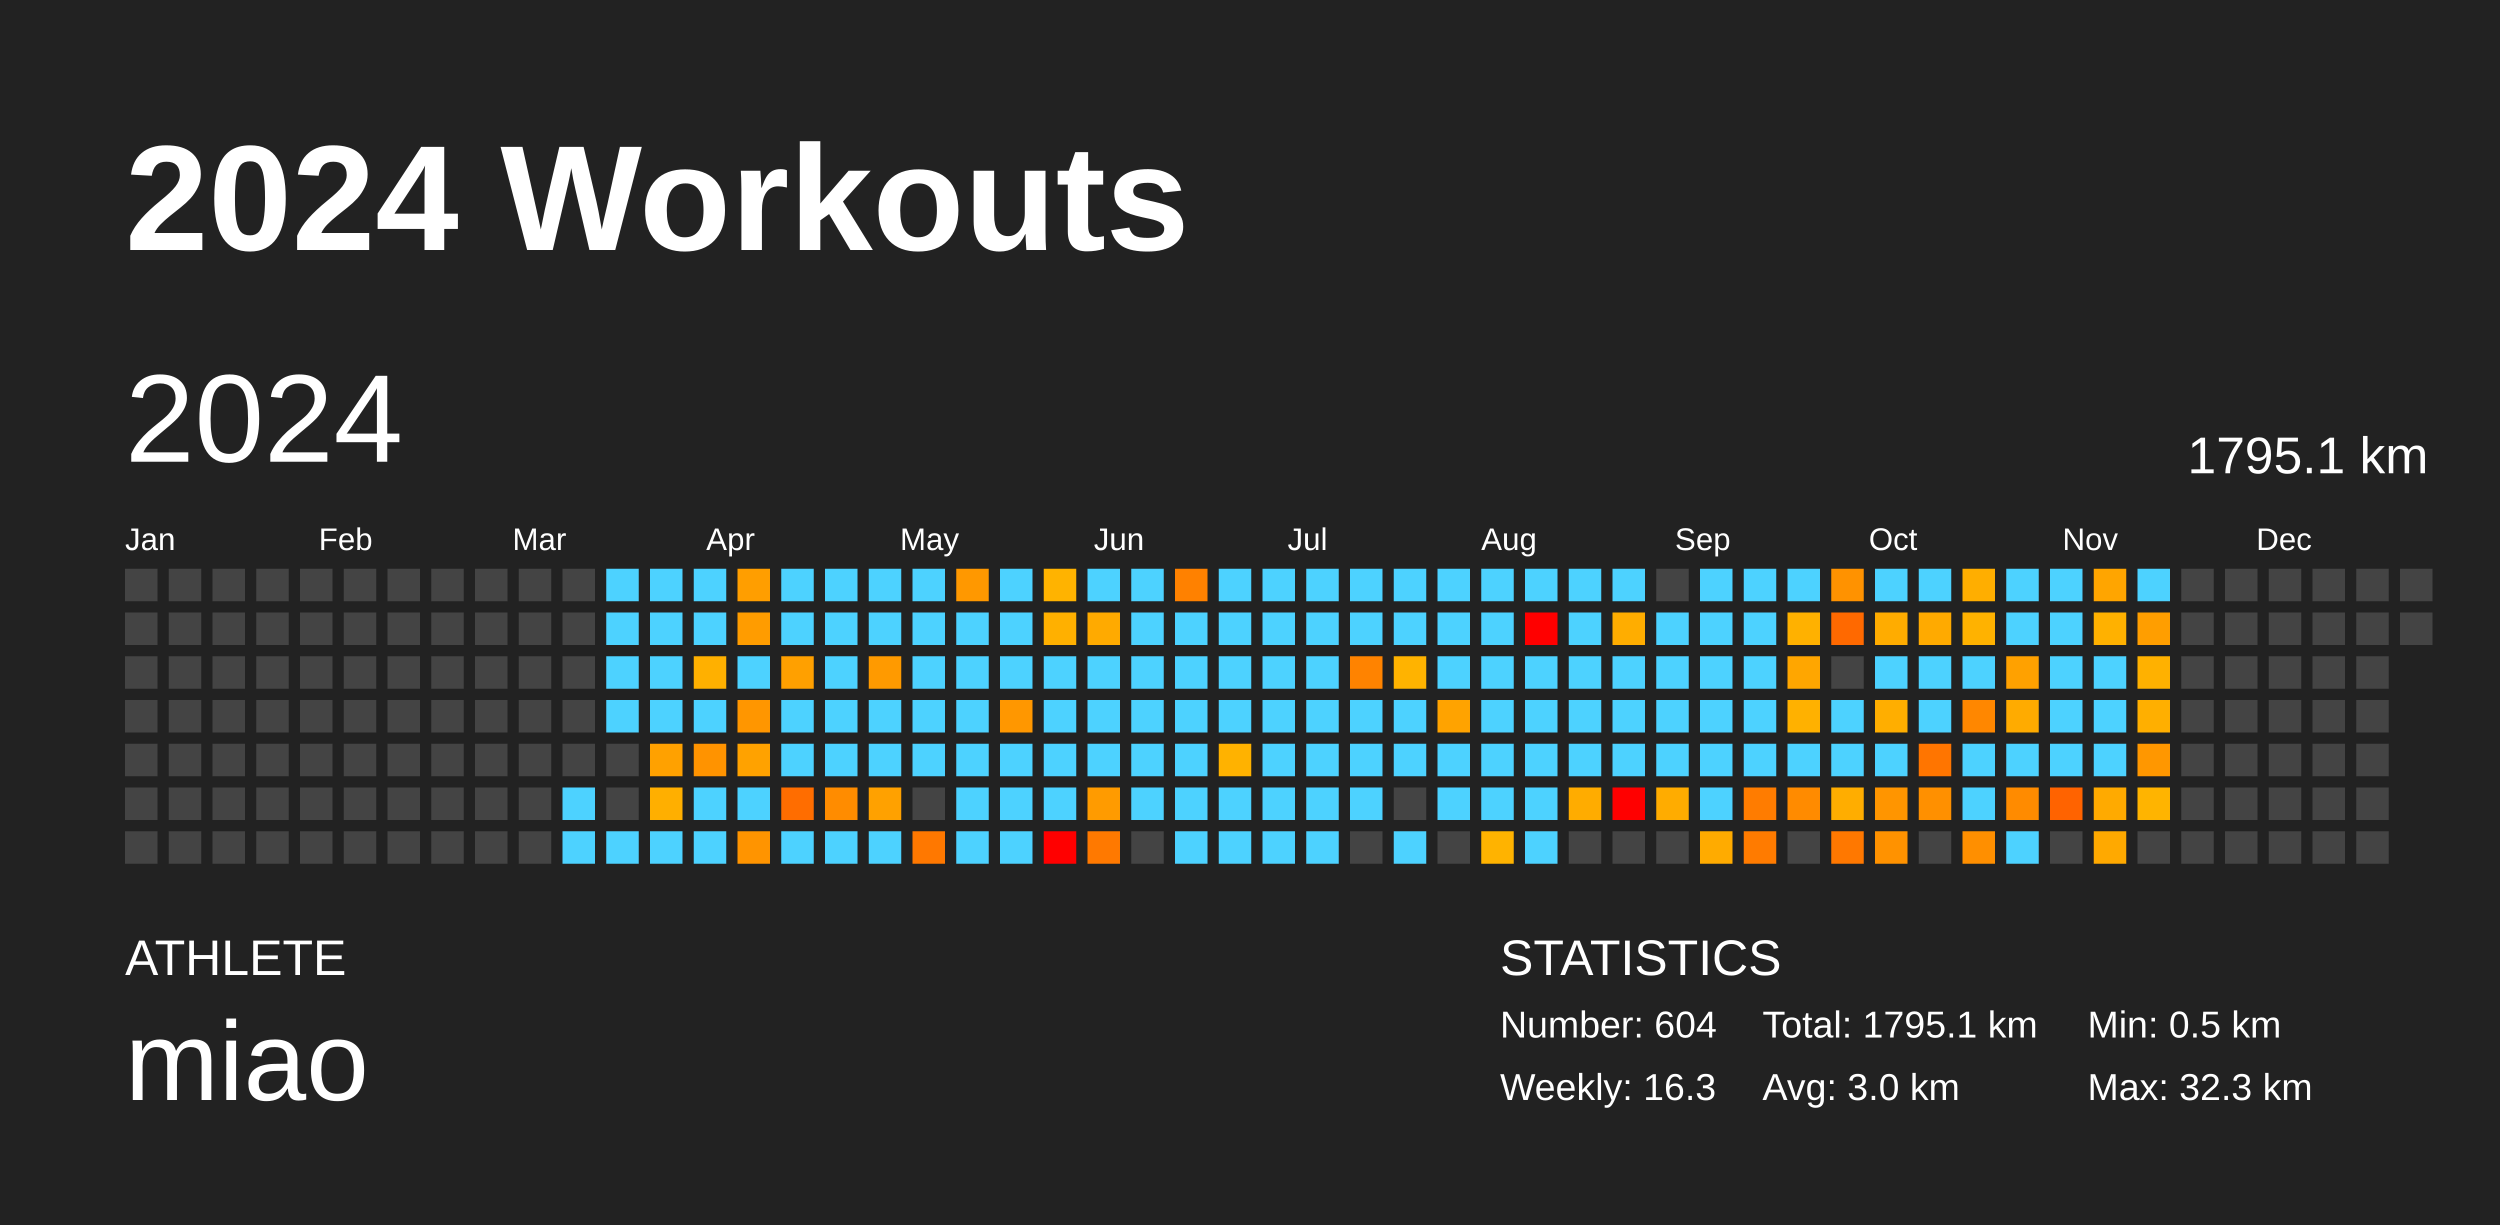
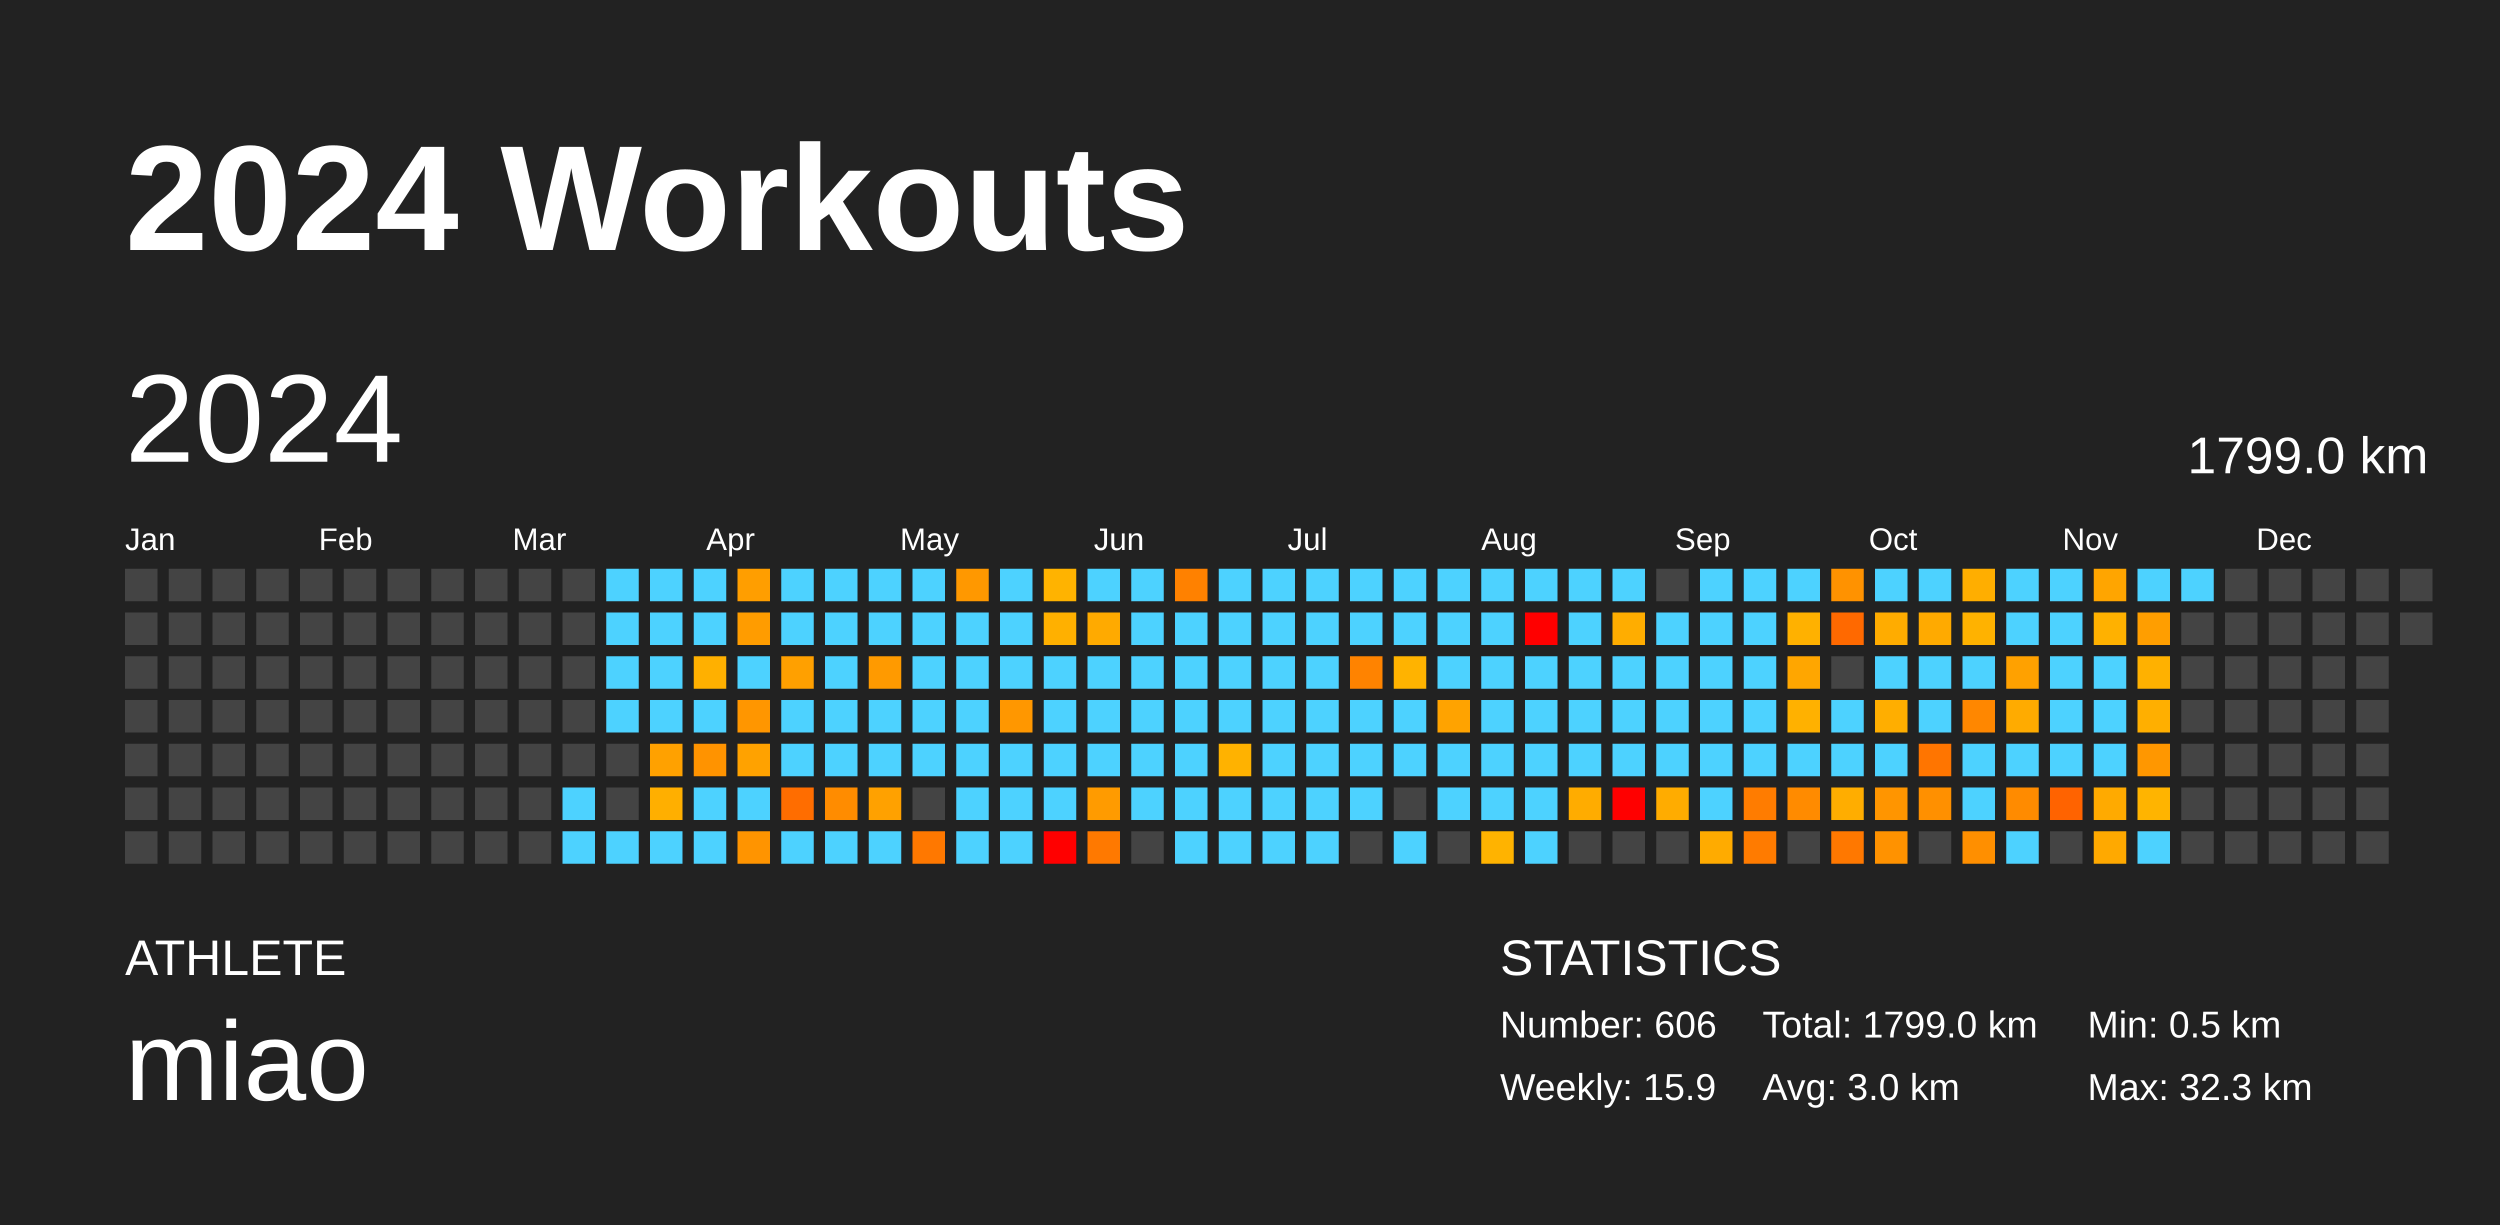
<svg xmlns="http://www.w3.org/2000/svg" baseProfile="full" height="98mm" version="1.1" viewBox="0,0,200,98" width="200mm">
  <defs />
  <rect fill="#222222" height="98" width="200" x="0" y="0" />
  <text fill="#FFFFFF" style="font-size:12px; font-family:Arial; font-weight:bold;" x="10" y="20">2024 Workouts</text>
  <text fill="#FFFFFF" style="font-size:4px; font-family:Arial" x="10" y="78">ATHLETE</text>
  <text fill="#FFFFFF" style="font-size:9px; font-family:Arial" x="10" y="88">miao</text>
  <text fill="#FFFFFF" style="font-size:4px; font-family:Arial" x="120" y="78">STATISTICS</text>
-   <text fill="#FFFFFF" style="font-size:3px; font-family:Arial" x="120" y="83">Number: 604</text>
-   <text fill="#FFFFFF" style="font-size:3px; font-family:Arial" x="120" y="88">Weekly: 16.3</text>
-   <text fill="#FFFFFF" style="font-size:3px; font-family:Arial" x="141" y="83">Total: 1795.1 km</text>
+   <text fill="#FFFFFF" style="font-size:3px; font-family:Arial" x="120" y="83">Number: 606</text>
+   <text fill="#FFFFFF" style="font-size:3px; font-family:Arial" x="120" y="88">Weekly: 15.9</text>
+   <text fill="#FFFFFF" style="font-size:3px; font-family:Arial" x="141" y="83">Total: 1799.0 km</text>
  <text fill="#FFFFFF" style="font-size:3px; font-family:Arial" x="141" y="88">Avg: 3.0 km</text>
  <text fill="#FFFFFF" style="font-size:3px; font-family:Arial" x="167" y="83">Min: 0.5 km</text>
  <text fill="#FFFFFF" style="font-size:3px; font-family:Arial" x="167" y="88">Max: 32.3 km</text>
  <text dominant-baseline="hanging" fill="#FFFFFF" style="font-size:10.0px; font-family:Arial;" x="10" y="30">2024</text>
-   <text dominant-baseline="hanging" fill="#FFFFFF" style="font-size:4.125px; font-family:Arial;" x="175" y="35">1795.1 km</text>
+   <text dominant-baseline="hanging" fill="#FFFFFF" style="font-size:4.125px; font-family:Arial;" x="175" y="35">1799.0 km</text>
  <text fill="#FFFFFF" style="font-size:2.5px; font-family:Arial" x="10.0" y="44">Jan</text>
  <text fill="#FFFFFF" style="font-size:2.5px; font-family:Arial" x="25.5" y="44">Feb</text>
  <text fill="#FFFFFF" style="font-size:2.5px; font-family:Arial" x="41.0" y="44">Mar</text>
  <text fill="#FFFFFF" style="font-size:2.5px; font-family:Arial" x="56.5" y="44">Apr</text>
  <text fill="#FFFFFF" style="font-size:2.5px; font-family:Arial" x="72.0" y="44">May</text>
  <text fill="#FFFFFF" style="font-size:2.5px; font-family:Arial" x="87.5" y="44">Jun</text>
  <text fill="#FFFFFF" style="font-size:2.5px; font-family:Arial" x="103.0" y="44">Jul</text>
  <text fill="#FFFFFF" style="font-size:2.5px; font-family:Arial" x="118.5" y="44">Aug</text>
  <text fill="#FFFFFF" style="font-size:2.5px; font-family:Arial" x="134.0" y="44">Sep</text>
  <text fill="#FFFFFF" style="font-size:2.5px; font-family:Arial" x="149.5" y="44">Oct</text>
  <text fill="#FFFFFF" style="font-size:2.5px; font-family:Arial" x="165.0" y="44">Nov</text>
  <text fill="#FFFFFF" style="font-size:2.5px; font-family:Arial" x="180.5" y="44">Dec</text>
  <rect fill="#444444" height="2.6" width="2.6" x="10.0" y="45.5" />
  <rect fill="#444444" height="2.6" width="2.6" x="10.0" y="49.0" />
  <rect fill="#444444" height="2.6" width="2.6" x="10.0" y="52.5" />
  <rect fill="#444444" height="2.6" width="2.6" x="10.0" y="56.0" />
  <rect fill="#444444" height="2.6" width="2.6" x="10.0" y="59.5" />
  <rect fill="#444444" height="2.6" width="2.6" x="10.0" y="63.0" />
  <rect fill="#444444" height="2.6" width="2.6" x="10.0" y="66.5" />
  <rect fill="#444444" height="2.6" width="2.6" x="13.5" y="45.5" />
  <rect fill="#444444" height="2.6" width="2.6" x="13.5" y="49.0" />
  <rect fill="#444444" height="2.6" width="2.6" x="13.5" y="52.5" />
  <rect fill="#444444" height="2.6" width="2.6" x="13.5" y="56.0" />
  <rect fill="#444444" height="2.6" width="2.6" x="13.5" y="59.5" />
  <rect fill="#444444" height="2.6" width="2.6" x="13.5" y="63.0" />
  <rect fill="#444444" height="2.6" width="2.6" x="13.5" y="66.5" />
  <rect fill="#444444" height="2.6" width="2.6" x="17.0" y="45.5" />
  <rect fill="#444444" height="2.6" width="2.6" x="17.0" y="49.0" />
  <rect fill="#444444" height="2.6" width="2.6" x="17.0" y="52.5" />
  <rect fill="#444444" height="2.6" width="2.6" x="17.0" y="56.0" />
  <rect fill="#444444" height="2.6" width="2.6" x="17.0" y="59.5" />
  <rect fill="#444444" height="2.6" width="2.6" x="17.0" y="63.0" />
  <rect fill="#444444" height="2.6" width="2.6" x="17.0" y="66.5" />
  <rect fill="#444444" height="2.6" width="2.6" x="20.5" y="45.5" />
  <rect fill="#444444" height="2.6" width="2.6" x="20.5" y="49.0" />
  <rect fill="#444444" height="2.6" width="2.6" x="20.5" y="52.5" />
  <rect fill="#444444" height="2.6" width="2.6" x="20.5" y="56.0" />
  <rect fill="#444444" height="2.6" width="2.6" x="20.5" y="59.5" />
  <rect fill="#444444" height="2.6" width="2.6" x="20.5" y="63.0" />
  <rect fill="#444444" height="2.6" width="2.6" x="20.5" y="66.5" />
  <rect fill="#444444" height="2.6" width="2.6" x="24.0" y="45.5" />
  <rect fill="#444444" height="2.6" width="2.6" x="24.0" y="49.0" />
  <rect fill="#444444" height="2.6" width="2.6" x="24.0" y="52.5" />
  <rect fill="#444444" height="2.6" width="2.6" x="24.0" y="56.0" />
  <rect fill="#444444" height="2.6" width="2.6" x="24.0" y="59.5" />
  <rect fill="#444444" height="2.6" width="2.6" x="24.0" y="63.0" />
  <rect fill="#444444" height="2.6" width="2.6" x="24.0" y="66.5" />
  <rect fill="#444444" height="2.6" width="2.6" x="27.5" y="45.5" />
  <rect fill="#444444" height="2.6" width="2.6" x="27.5" y="49.0" />
  <rect fill="#444444" height="2.6" width="2.6" x="27.5" y="52.5" />
  <rect fill="#444444" height="2.6" width="2.6" x="27.5" y="56.0" />
  <rect fill="#444444" height="2.6" width="2.6" x="27.5" y="59.5" />
  <rect fill="#444444" height="2.6" width="2.6" x="27.5" y="63.0" />
  <rect fill="#444444" height="2.6" width="2.6" x="27.5" y="66.5" />
  <rect fill="#444444" height="2.6" width="2.6" x="31.0" y="45.5" />
  <rect fill="#444444" height="2.6" width="2.6" x="31.0" y="49.0" />
  <rect fill="#444444" height="2.6" width="2.6" x="31.0" y="52.5" />
  <rect fill="#444444" height="2.6" width="2.6" x="31.0" y="56.0" />
  <rect fill="#444444" height="2.6" width="2.6" x="31.0" y="59.5" />
  <rect fill="#444444" height="2.6" width="2.6" x="31.0" y="63.0" />
  <rect fill="#444444" height="2.6" width="2.6" x="31.0" y="66.5" />
  <rect fill="#444444" height="2.6" width="2.6" x="34.5" y="45.5" />
  <rect fill="#444444" height="2.6" width="2.6" x="34.5" y="49.0" />
  <rect fill="#444444" height="2.6" width="2.6" x="34.5" y="52.5" />
  <rect fill="#444444" height="2.6" width="2.6" x="34.5" y="56.0" />
  <rect fill="#444444" height="2.6" width="2.6" x="34.5" y="59.5" />
  <rect fill="#444444" height="2.6" width="2.6" x="34.5" y="63.0" />
  <rect fill="#444444" height="2.6" width="2.6" x="34.5" y="66.5" />
  <rect fill="#444444" height="2.6" width="2.6" x="38.0" y="45.5" />
  <rect fill="#444444" height="2.6" width="2.6" x="38.0" y="49.0" />
  <rect fill="#444444" height="2.6" width="2.6" x="38.0" y="52.5" />
  <rect fill="#444444" height="2.6" width="2.6" x="38.0" y="56.0" />
  <rect fill="#444444" height="2.6" width="2.6" x="38.0" y="59.5" />
  <rect fill="#444444" height="2.6" width="2.6" x="38.0" y="63.0" />
  <rect fill="#444444" height="2.6" width="2.6" x="38.0" y="66.5" />
  <rect fill="#444444" height="2.6" width="2.6" x="41.5" y="45.5" />
  <rect fill="#444444" height="2.6" width="2.6" x="41.5" y="49.0" />
  <rect fill="#444444" height="2.6" width="2.6" x="41.5" y="52.5" />
  <rect fill="#444444" height="2.6" width="2.6" x="41.5" y="56.0" />
  <rect fill="#444444" height="2.6" width="2.6" x="41.5" y="59.5" />
  <rect fill="#444444" height="2.6" width="2.6" x="41.5" y="63.0" />
  <rect fill="#444444" height="2.6" width="2.6" x="41.5" y="66.5" />
  <rect fill="#444444" height="2.6" width="2.6" x="45.0" y="45.5" />
  <rect fill="#444444" height="2.6" width="2.6" x="45.0" y="49.0" />
  <rect fill="#444444" height="2.6" width="2.6" x="45.0" y="52.5" />
  <rect fill="#444444" height="2.6" width="2.6" x="45.0" y="56.0" />
  <rect fill="#444444" height="2.6" width="2.6" x="45.0" y="59.5" />
  <rect fill="#4dd2ff" height="2.6" width="2.6" x="45.0" y="63.0" />
  <rect fill="#4dd2ff" height="2.6" width="2.6" x="45.0" y="66.5" />
  <rect fill="#4dd2ff" height="2.6" width="2.6" x="48.5" y="45.5" />
  <rect fill="#4dd2ff" height="2.6" width="2.6" x="48.5" y="49.0" />
  <rect fill="#4dd2ff" height="2.6" width="2.6" x="48.5" y="52.5" />
  <rect fill="#4dd2ff" height="2.6" width="2.6" x="48.5" y="56.0" />
  <rect fill="#444444" height="2.6" width="2.6" x="48.5" y="59.5" />
  <rect fill="#444444" height="2.6" width="2.6" x="48.5" y="63.0" />
  <rect fill="#4dd2ff" height="2.6" width="2.6" x="48.5" y="66.5" />
  <rect fill="#4dd2ff" height="2.6" width="2.6" x="52.0" y="45.5" />
  <rect fill="#4dd2ff" height="2.6" width="2.6" x="52.0" y="49.0" />
  <rect fill="#4dd2ff" height="2.6" width="2.6" x="52.0" y="52.5" />
  <rect fill="#4dd2ff" height="2.6" width="2.6" x="52.0" y="56.0" />
  <rect fill="#ffa100" height="2.6" width="2.6" x="52.0" y="59.5" />
  <rect fill="#ffaf00" height="2.6" width="2.6" x="52.0" y="63.0" />
  <rect fill="#4dd2ff" height="2.6" width="2.6" x="52.0" y="66.5" />
  <rect fill="#4dd2ff" height="2.6" width="2.6" x="55.5" y="45.5" />
  <rect fill="#4dd2ff" height="2.6" width="2.6" x="55.5" y="49.0" />
  <rect fill="#ffb000" height="2.6" width="2.6" x="55.5" y="52.5" />
  <rect fill="#4dd2ff" height="2.6" width="2.6" x="55.5" y="56.0" />
  <rect fill="#ff9300" height="2.6" width="2.6" x="55.5" y="59.5" />
  <rect fill="#4dd2ff" height="2.6" width="2.6" x="55.5" y="63.0" />
  <rect fill="#4dd2ff" height="2.6" width="2.6" x="55.5" y="66.5" />
  <rect fill="#ff9e00" height="2.6" width="2.6" x="59.0" y="45.5" />
  <rect fill="#ff9c00" height="2.6" width="2.6" x="59.0" y="49.0" />
  <rect fill="#4dd2ff" height="2.6" width="2.6" x="59.0" y="52.5" />
  <rect fill="#ff9600" height="2.6" width="2.6" x="59.0" y="56.0" />
  <rect fill="#ffa200" height="2.6" width="2.6" x="59.0" y="59.5" />
  <rect fill="#4dd2ff" height="2.6" width="2.6" x="59.0" y="63.0" />
  <rect fill="#ff9400" height="2.6" width="2.6" x="59.0" y="66.5" />
  <rect fill="#4dd2ff" height="2.6" width="2.6" x="62.5" y="45.5" />
  <rect fill="#4dd2ff" height="2.6" width="2.6" x="62.5" y="49.0" />
  <rect fill="#ffa000" height="2.6" width="2.6" x="62.5" y="52.5" />
  <rect fill="#4dd2ff" height="2.6" width="2.6" x="62.5" y="56.0" />
  <rect fill="#4dd2ff" height="2.6" width="2.6" x="62.5" y="59.5" />
  <rect fill="#ff6d00" height="2.6" width="2.6" x="62.5" y="63.0" />
  <rect fill="#4dd2ff" height="2.6" width="2.6" x="62.5" y="66.5" />
  <rect fill="#4dd2ff" height="2.6" width="2.6" x="66.0" y="45.5" />
  <rect fill="#4dd2ff" height="2.6" width="2.6" x="66.0" y="49.0" />
  <rect fill="#4dd2ff" height="2.6" width="2.6" x="66.0" y="52.5" />
  <rect fill="#4dd2ff" height="2.6" width="2.6" x="66.0" y="56.0" />
  <rect fill="#4dd2ff" height="2.6" width="2.6" x="66.0" y="59.5" />
  <rect fill="#ff8c00" height="2.6" width="2.6" x="66.0" y="63.0" />
  <rect fill="#4dd2ff" height="2.6" width="2.6" x="66.0" y="66.5" />
  <rect fill="#4dd2ff" height="2.6" width="2.6" x="69.5" y="45.5" />
  <rect fill="#4dd2ff" height="2.6" width="2.6" x="69.5" y="49.0" />
  <rect fill="#ff9a00" height="2.6" width="2.6" x="69.5" y="52.5" />
  <rect fill="#4dd2ff" height="2.6" width="2.6" x="69.5" y="56.0" />
  <rect fill="#4dd2ff" height="2.6" width="2.6" x="69.5" y="59.5" />
  <rect fill="#ffa100" height="2.6" width="2.6" x="69.5" y="63.0" />
  <rect fill="#4dd2ff" height="2.6" width="2.6" x="69.5" y="66.5" />
  <rect fill="#4dd2ff" height="2.6" width="2.6" x="73.0" y="45.5" />
  <rect fill="#4dd2ff" height="2.6" width="2.6" x="73.0" y="49.0" />
  <rect fill="#4dd2ff" height="2.6" width="2.6" x="73.0" y="52.5" />
  <rect fill="#4dd2ff" height="2.6" width="2.6" x="73.0" y="56.0" />
  <rect fill="#4dd2ff" height="2.6" width="2.6" x="73.0" y="59.5" />
  <rect fill="#444444" height="2.6" width="2.6" x="73.0" y="63.0" />
  <rect fill="#ff7800" height="2.6" width="2.6" x="73.0" y="66.5" />
  <rect fill="#ff9800" height="2.6" width="2.6" x="76.5" y="45.5" />
  <rect fill="#4dd2ff" height="2.6" width="2.6" x="76.5" y="49.0" />
  <rect fill="#4dd2ff" height="2.6" width="2.6" x="76.5" y="52.5" />
  <rect fill="#4dd2ff" height="2.6" width="2.6" x="76.5" y="56.0" />
  <rect fill="#4dd2ff" height="2.6" width="2.6" x="76.5" y="59.5" />
  <rect fill="#4dd2ff" height="2.6" width="2.6" x="76.5" y="63.0" />
  <rect fill="#4dd2ff" height="2.6" width="2.6" x="76.5" y="66.5" />
  <rect fill="#4dd2ff" height="2.6" width="2.6" x="80.0" y="45.5" />
  <rect fill="#4dd2ff" height="2.6" width="2.6" x="80.0" y="49.0" />
  <rect fill="#4dd2ff" height="2.6" width="2.6" x="80.0" y="52.5" />
  <rect fill="#ff9700" height="2.6" width="2.6" x="80.0" y="56.0" />
  <rect fill="#4dd2ff" height="2.6" width="2.6" x="80.0" y="59.5" />
  <rect fill="#4dd2ff" height="2.6" width="2.6" x="80.0" y="63.0" />
  <rect fill="#4dd2ff" height="2.6" width="2.6" x="80.0" y="66.5" />
  <rect fill="#ffb300" height="2.6" width="2.6" x="83.5" y="45.5" />
  <rect fill="#ffb000" height="2.6" width="2.6" x="83.5" y="49.0" />
  <rect fill="#4dd2ff" height="2.6" width="2.6" x="83.5" y="52.5" />
  <rect fill="#4dd2ff" height="2.6" width="2.6" x="83.5" y="56.0" />
  <rect fill="#4dd2ff" height="2.6" width="2.6" x="83.5" y="59.5" />
  <rect fill="#4dd2ff" height="2.6" width="2.6" x="83.5" y="63.0" />
  <rect fill="red" height="2.6" width="2.6" x="83.5" y="66.5" />
  <rect fill="#4dd2ff" height="2.6" width="2.6" x="87.0" y="45.5" />
  <rect fill="#ffaa00" height="2.6" width="2.6" x="87.0" y="49.0" />
  <rect fill="#4dd2ff" height="2.6" width="2.6" x="87.0" y="52.5" />
  <rect fill="#4dd2ff" height="2.6" width="2.6" x="87.0" y="56.0" />
  <rect fill="#4dd2ff" height="2.6" width="2.6" x="87.0" y="59.5" />
  <rect fill="#ff9b00" height="2.6" width="2.6" x="87.0" y="63.0" />
  <rect fill="#ff7900" height="2.6" width="2.6" x="87.0" y="66.5" />
  <rect fill="#4dd2ff" height="2.6" width="2.6" x="90.5" y="45.5" />
  <rect fill="#4dd2ff" height="2.6" width="2.6" x="90.5" y="49.0" />
  <rect fill="#4dd2ff" height="2.6" width="2.6" x="90.5" y="52.5" />
  <rect fill="#4dd2ff" height="2.6" width="2.6" x="90.5" y="56.0" />
  <rect fill="#4dd2ff" height="2.6" width="2.6" x="90.5" y="59.5" />
  <rect fill="#4dd2ff" height="2.6" width="2.6" x="90.5" y="63.0" />
  <rect fill="#444444" height="2.6" width="2.6" x="90.5" y="66.5" />
  <rect fill="#ff8100" height="2.6" width="2.6" x="94.0" y="45.5" />
  <rect fill="#4dd2ff" height="2.6" width="2.6" x="94.0" y="49.0" />
  <rect fill="#4dd2ff" height="2.6" width="2.6" x="94.0" y="52.5" />
  <rect fill="#4dd2ff" height="2.6" width="2.6" x="94.0" y="56.0" />
  <rect fill="#4dd2ff" height="2.6" width="2.6" x="94.0" y="59.5" />
  <rect fill="#4dd2ff" height="2.6" width="2.6" x="94.0" y="63.0" />
  <rect fill="#4dd2ff" height="2.6" width="2.6" x="94.0" y="66.5" />
  <rect fill="#4dd2ff" height="2.6" width="2.6" x="97.5" y="45.5" />
  <rect fill="#4dd2ff" height="2.6" width="2.6" x="97.5" y="49.0" />
  <rect fill="#4dd2ff" height="2.6" width="2.6" x="97.5" y="52.5" />
  <rect fill="#4dd2ff" height="2.6" width="2.6" x="97.5" y="56.0" />
  <rect fill="#ffb200" height="2.6" width="2.6" x="97.5" y="59.5" />
  <rect fill="#4dd2ff" height="2.6" width="2.6" x="97.5" y="63.0" />
  <rect fill="#4dd2ff" height="2.6" width="2.6" x="97.5" y="66.5" />
  <rect fill="#4dd2ff" height="2.6" width="2.6" x="101.0" y="45.5" />
  <rect fill="#4dd2ff" height="2.6" width="2.6" x="101.0" y="49.0" />
  <rect fill="#4dd2ff" height="2.6" width="2.6" x="101.0" y="52.5" />
  <rect fill="#4dd2ff" height="2.6" width="2.6" x="101.0" y="56.0" />
  <rect fill="#4dd2ff" height="2.6" width="2.6" x="101.0" y="59.5" />
  <rect fill="#4dd2ff" height="2.6" width="2.6" x="101.0" y="63.0" />
  <rect fill="#4dd2ff" height="2.6" width="2.6" x="101.0" y="66.5" />
  <rect fill="#4dd2ff" height="2.6" width="2.6" x="104.5" y="45.5" />
  <rect fill="#4dd2ff" height="2.6" width="2.6" x="104.5" y="49.0" />
  <rect fill="#4dd2ff" height="2.6" width="2.6" x="104.5" y="52.5" />
  <rect fill="#4dd2ff" height="2.6" width="2.6" x="104.5" y="56.0" />
  <rect fill="#4dd2ff" height="2.6" width="2.6" x="104.5" y="59.5" />
  <rect fill="#4dd2ff" height="2.6" width="2.6" x="104.5" y="63.0" />
  <rect fill="#4dd2ff" height="2.6" width="2.6" x="104.5" y="66.5" />
  <rect fill="#4dd2ff" height="2.6" width="2.6" x="108.0" y="45.5" />
  <rect fill="#4dd2ff" height="2.6" width="2.6" x="108.0" y="49.0" />
  <rect fill="#ff8300" height="2.6" width="2.6" x="108.0" y="52.5" />
  <rect fill="#4dd2ff" height="2.6" width="2.6" x="108.0" y="56.0" />
  <rect fill="#4dd2ff" height="2.6" width="2.6" x="108.0" y="59.5" />
  <rect fill="#4dd2ff" height="2.6" width="2.6" x="108.0" y="63.0" />
  <rect fill="#444444" height="2.6" width="2.6" x="108.0" y="66.5" />
  <rect fill="#4dd2ff" height="2.6" width="2.6" x="111.5" y="45.5" />
  <rect fill="#4dd2ff" height="2.6" width="2.6" x="111.5" y="49.0" />
  <rect fill="#ffb300" height="2.6" width="2.6" x="111.5" y="52.5" />
  <rect fill="#4dd2ff" height="2.6" width="2.6" x="111.5" y="56.0" />
  <rect fill="#4dd2ff" height="2.6" width="2.6" x="111.5" y="59.5" />
  <rect fill="#444444" height="2.6" width="2.6" x="111.5" y="63.0" />
  <rect fill="#4dd2ff" height="2.6" width="2.6" x="111.5" y="66.5" />
  <rect fill="#4dd2ff" height="2.6" width="2.6" x="115.0" y="45.5" />
  <rect fill="#4dd2ff" height="2.6" width="2.6" x="115.0" y="49.0" />
  <rect fill="#4dd2ff" height="2.6" width="2.6" x="115.0" y="52.5" />
  <rect fill="#ffa300" height="2.6" width="2.6" x="115.0" y="56.0" />
  <rect fill="#4dd2ff" height="2.6" width="2.6" x="115.0" y="59.5" />
  <rect fill="#4dd2ff" height="2.6" width="2.6" x="115.0" y="63.0" />
  <rect fill="#444444" height="2.6" width="2.6" x="115.0" y="66.5" />
  <rect fill="#4dd2ff" height="2.6" width="2.6" x="118.5" y="45.5" />
  <rect fill="#4dd2ff" height="2.6" width="2.6" x="118.5" y="49.0" />
  <rect fill="#4dd2ff" height="2.6" width="2.6" x="118.5" y="52.5" />
  <rect fill="#4dd2ff" height="2.6" width="2.6" x="118.5" y="56.0" />
  <rect fill="#4dd2ff" height="2.6" width="2.6" x="118.5" y="59.5" />
  <rect fill="#4dd2ff" height="2.6" width="2.6" x="118.5" y="63.0" />
  <rect fill="#ffb300" height="2.6" width="2.6" x="118.5" y="66.5" />
  <rect fill="#4dd2ff" height="2.6" width="2.6" x="122.0" y="45.5" />
  <rect fill="red" height="2.6" width="2.6" x="122.0" y="49.0" />
  <rect fill="#4dd2ff" height="2.6" width="2.6" x="122.0" y="52.5" />
  <rect fill="#4dd2ff" height="2.6" width="2.6" x="122.0" y="56.0" />
  <rect fill="#4dd2ff" height="2.6" width="2.6" x="122.0" y="59.5" />
  <rect fill="#4dd2ff" height="2.6" width="2.6" x="122.0" y="63.0" />
  <rect fill="#4dd2ff" height="2.6" width="2.6" x="122.0" y="66.5" />
  <rect fill="#4dd2ff" height="2.6" width="2.6" x="125.5" y="45.5" />
  <rect fill="#4dd2ff" height="2.6" width="2.6" x="125.5" y="49.0" />
  <rect fill="#4dd2ff" height="2.6" width="2.6" x="125.5" y="52.5" />
  <rect fill="#4dd2ff" height="2.6" width="2.6" x="125.5" y="56.0" />
  <rect fill="#4dd2ff" height="2.6" width="2.6" x="125.5" y="59.5" />
  <rect fill="#ffac00" height="2.6" width="2.6" x="125.5" y="63.0" />
  <rect fill="#444444" height="2.6" width="2.6" x="125.5" y="66.5" />
  <rect fill="#4dd2ff" height="2.6" width="2.6" x="129.0" y="45.5" />
  <rect fill="#ffad00" height="2.6" width="2.6" x="129.0" y="49.0" />
  <rect fill="#4dd2ff" height="2.6" width="2.6" x="129.0" y="52.5" />
  <rect fill="#4dd2ff" height="2.6" width="2.6" x="129.0" y="56.0" />
  <rect fill="#4dd2ff" height="2.6" width="2.6" x="129.0" y="59.5" />
  <rect fill="red" height="2.6" width="2.6" x="129.0" y="63.0" />
  <rect fill="#444444" height="2.6" width="2.6" x="129.0" y="66.5" />
  <rect fill="#444444" height="2.6" width="2.6" x="132.5" y="45.5" />
  <rect fill="#4dd2ff" height="2.6" width="2.6" x="132.5" y="49.0" />
  <rect fill="#4dd2ff" height="2.6" width="2.6" x="132.5" y="52.5" />
  <rect fill="#4dd2ff" height="2.6" width="2.6" x="132.5" y="56.0" />
  <rect fill="#4dd2ff" height="2.6" width="2.6" x="132.5" y="59.5" />
  <rect fill="#ffac00" height="2.6" width="2.6" x="132.5" y="63.0" />
  <rect fill="#444444" height="2.6" width="2.6" x="132.5" y="66.5" />
  <rect fill="#4dd2ff" height="2.6" width="2.6" x="136.0" y="45.5" />
  <rect fill="#4dd2ff" height="2.6" width="2.6" x="136.0" y="49.0" />
  <rect fill="#4dd2ff" height="2.6" width="2.6" x="136.0" y="52.5" />
  <rect fill="#4dd2ff" height="2.6" width="2.6" x="136.0" y="56.0" />
  <rect fill="#4dd2ff" height="2.6" width="2.6" x="136.0" y="59.5" />
  <rect fill="#4dd2ff" height="2.6" width="2.6" x="136.0" y="63.0" />
  <rect fill="#ffab00" height="2.6" width="2.6" x="136.0" y="66.5" />
  <rect fill="#4dd2ff" height="2.6" width="2.6" x="139.5" y="45.5" />
  <rect fill="#4dd2ff" height="2.6" width="2.6" x="139.5" y="49.0" />
  <rect fill="#4dd2ff" height="2.6" width="2.6" x="139.5" y="52.5" />
  <rect fill="#4dd2ff" height="2.6" width="2.6" x="139.5" y="56.0" />
  <rect fill="#4dd2ff" height="2.6" width="2.6" x="139.5" y="59.5" />
  <rect fill="#ff7c00" height="2.6" width="2.6" x="139.5" y="63.0" />
  <rect fill="#ff7b00" height="2.6" width="2.6" x="139.5" y="66.5" />
  <rect fill="#4dd2ff" height="2.6" width="2.6" x="143.0" y="45.5" />
  <rect fill="#ffb100" height="2.6" width="2.6" x="143.0" y="49.0" />
  <rect fill="#ffa600" height="2.6" width="2.6" x="143.0" y="52.5" />
  <rect fill="#ffb100" height="2.6" width="2.6" x="143.0" y="56.0" />
  <rect fill="#4dd2ff" height="2.6" width="2.6" x="143.0" y="59.5" />
  <rect fill="#ff8b00" height="2.6" width="2.6" x="143.0" y="63.0" />
  <rect fill="#444444" height="2.6" width="2.6" x="143.0" y="66.5" />
  <rect fill="#ff9200" height="2.6" width="2.6" x="146.5" y="45.5" />
  <rect fill="#ff6900" height="2.6" width="2.6" x="146.5" y="49.0" />
  <rect fill="#444444" height="2.6" width="2.6" x="146.5" y="52.5" />
  <rect fill="#4dd2ff" height="2.6" width="2.6" x="146.5" y="56.0" />
  <rect fill="#4dd2ff" height="2.6" width="2.6" x="146.5" y="59.5" />
  <rect fill="#ffad00" height="2.6" width="2.6" x="146.5" y="63.0" />
  <rect fill="#ff7800" height="2.6" width="2.6" x="146.5" y="66.5" />
  <rect fill="#4dd2ff" height="2.6" width="2.6" x="150.0" y="45.5" />
  <rect fill="#ffac00" height="2.6" width="2.6" x="150.0" y="49.0" />
  <rect fill="#4dd2ff" height="2.6" width="2.6" x="150.0" y="52.5" />
  <rect fill="#ffae00" height="2.6" width="2.6" x="150.0" y="56.0" />
  <rect fill="#4dd2ff" height="2.6" width="2.6" x="150.0" y="59.5" />
  <rect fill="#ff9500" height="2.6" width="2.6" x="150.0" y="63.0" />
  <rect fill="#ff9200" height="2.6" width="2.6" x="150.0" y="66.5" />
  <rect fill="#4dd2ff" height="2.6" width="2.6" x="153.5" y="45.5" />
  <rect fill="#ffaa00" height="2.6" width="2.6" x="153.5" y="49.0" />
  <rect fill="#4dd2ff" height="2.6" width="2.6" x="153.5" y="52.5" />
  <rect fill="#4dd2ff" height="2.6" width="2.6" x="153.5" y="56.0" />
  <rect fill="#ff7500" height="2.6" width="2.6" x="153.5" y="59.5" />
  <rect fill="#ff9000" height="2.6" width="2.6" x="153.5" y="63.0" />
  <rect fill="#444444" height="2.6" width="2.6" x="153.5" y="66.5" />
  <rect fill="#ffae00" height="2.6" width="2.6" x="157.0" y="45.5" />
  <rect fill="#ffb200" height="2.6" width="2.6" x="157.0" y="49.0" />
  <rect fill="#4dd2ff" height="2.6" width="2.6" x="157.0" y="52.5" />
  <rect fill="#ff8700" height="2.6" width="2.6" x="157.0" y="56.0" />
  <rect fill="#4dd2ff" height="2.6" width="2.6" x="157.0" y="59.5" />
  <rect fill="#4dd2ff" height="2.6" width="2.6" x="157.0" y="63.0" />
  <rect fill="#ff8f00" height="2.6" width="2.6" x="157.0" y="66.5" />
  <rect fill="#4dd2ff" height="2.6" width="2.6" x="160.5" y="45.5" />
  <rect fill="#4dd2ff" height="2.6" width="2.6" x="160.5" y="49.0" />
  <rect fill="#ffa100" height="2.6" width="2.6" x="160.5" y="52.5" />
  <rect fill="#ffab00" height="2.6" width="2.6" x="160.5" y="56.0" />
  <rect fill="#4dd2ff" height="2.6" width="2.6" x="160.5" y="59.5" />
  <rect fill="#ff8b00" height="2.6" width="2.6" x="160.5" y="63.0" />
  <rect fill="#4dd2ff" height="2.6" width="2.6" x="160.5" y="66.5" />
  <rect fill="#4dd2ff" height="2.6" width="2.6" x="164.0" y="45.5" />
  <rect fill="#4dd2ff" height="2.6" width="2.6" x="164.0" y="49.0" />
  <rect fill="#4dd2ff" height="2.6" width="2.6" x="164.0" y="52.5" />
  <rect fill="#4dd2ff" height="2.6" width="2.6" x="164.0" y="56.0" />
  <rect fill="#4dd2ff" height="2.6" width="2.6" x="164.0" y="59.5" />
  <rect fill="#ff6300" height="2.6" width="2.6" x="164.0" y="63.0" />
  <rect fill="#444444" height="2.6" width="2.6" x="164.0" y="66.5" />
  <rect fill="#ffa500" height="2.6" width="2.6" x="167.5" y="45.5" />
  <rect fill="#ffb100" height="2.6" width="2.6" x="167.5" y="49.0" />
  <rect fill="#4dd2ff" height="2.6" width="2.6" x="167.5" y="52.5" />
  <rect fill="#4dd2ff" height="2.6" width="2.6" x="167.5" y="56.0" />
  <rect fill="#4dd2ff" height="2.6" width="2.6" x="167.5" y="59.5" />
  <rect fill="#ffaa00" height="2.6" width="2.6" x="167.5" y="63.0" />
  <rect fill="#ffa900" height="2.6" width="2.6" x="167.5" y="66.5" />
  <rect fill="#4dd2ff" height="2.6" width="2.6" x="171.0" y="45.5" />
  <rect fill="#ff9e00" height="2.6" width="2.6" x="171.0" y="49.0" />
  <rect fill="#ffb100" height="2.6" width="2.6" x="171.0" y="52.5" />
  <rect fill="#ffaf00" height="2.6" width="2.6" x="171.0" y="56.0" />
  <rect fill="#ff9700" height="2.6" width="2.6" x="171.0" y="59.5" />
  <rect fill="#ffb400" height="2.6" width="2.6" x="171.0" y="63.0" />
-   <rect fill="#444444" height="2.6" width="2.6" x="171.0" y="66.5" />
-   <rect fill="#444444" height="2.6" width="2.6" x="174.5" y="45.5" />
+   <rect fill="#4dd2ff" height="2.6" width="2.6" x="171.0" y="66.5" />
+   <rect fill="#4dd2ff" height="2.6" width="2.6" x="174.5" y="45.5" />
  <rect fill="#444444" height="2.6" width="2.6" x="174.5" y="49.0" />
  <rect fill="#444444" height="2.6" width="2.6" x="174.5" y="52.5" />
  <rect fill="#444444" height="2.6" width="2.6" x="174.5" y="56.0" />
  <rect fill="#444444" height="2.6" width="2.6" x="174.5" y="59.5" />
  <rect fill="#444444" height="2.6" width="2.6" x="174.5" y="63.0" />
  <rect fill="#444444" height="2.6" width="2.6" x="174.5" y="66.5" />
  <rect fill="#444444" height="2.6" width="2.6" x="178.0" y="45.5" />
  <rect fill="#444444" height="2.6" width="2.6" x="178.0" y="49.0" />
  <rect fill="#444444" height="2.6" width="2.6" x="178.0" y="52.5" />
  <rect fill="#444444" height="2.6" width="2.6" x="178.0" y="56.0" />
  <rect fill="#444444" height="2.6" width="2.6" x="178.0" y="59.5" />
  <rect fill="#444444" height="2.6" width="2.6" x="178.0" y="63.0" />
  <rect fill="#444444" height="2.6" width="2.6" x="178.0" y="66.5" />
  <rect fill="#444444" height="2.6" width="2.6" x="181.5" y="45.5" />
  <rect fill="#444444" height="2.6" width="2.6" x="181.5" y="49.0" />
  <rect fill="#444444" height="2.6" width="2.6" x="181.5" y="52.5" />
  <rect fill="#444444" height="2.6" width="2.6" x="181.5" y="56.0" />
  <rect fill="#444444" height="2.6" width="2.6" x="181.5" y="59.5" />
  <rect fill="#444444" height="2.6" width="2.6" x="181.5" y="63.0" />
  <rect fill="#444444" height="2.6" width="2.6" x="181.5" y="66.5" />
  <rect fill="#444444" height="2.6" width="2.6" x="185.0" y="45.5" />
  <rect fill="#444444" height="2.6" width="2.6" x="185.0" y="49.0" />
  <rect fill="#444444" height="2.6" width="2.6" x="185.0" y="52.5" />
  <rect fill="#444444" height="2.6" width="2.6" x="185.0" y="56.0" />
  <rect fill="#444444" height="2.6" width="2.6" x="185.0" y="59.5" />
  <rect fill="#444444" height="2.6" width="2.6" x="185.0" y="63.0" />
  <rect fill="#444444" height="2.6" width="2.6" x="185.0" y="66.5" />
  <rect fill="#444444" height="2.6" width="2.6" x="188.5" y="45.5" />
  <rect fill="#444444" height="2.6" width="2.6" x="188.5" y="49.0" />
  <rect fill="#444444" height="2.6" width="2.6" x="188.5" y="52.5" />
  <rect fill="#444444" height="2.6" width="2.6" x="188.5" y="56.0" />
  <rect fill="#444444" height="2.6" width="2.6" x="188.5" y="59.5" />
  <rect fill="#444444" height="2.6" width="2.6" x="188.5" y="63.0" />
  <rect fill="#444444" height="2.6" width="2.6" x="188.5" y="66.5" />
  <rect fill="#444444" height="2.6" width="2.6" x="192.0" y="45.5" />
  <rect fill="#444444" height="2.6" width="2.6" x="192.0" y="49.0" />
</svg>
